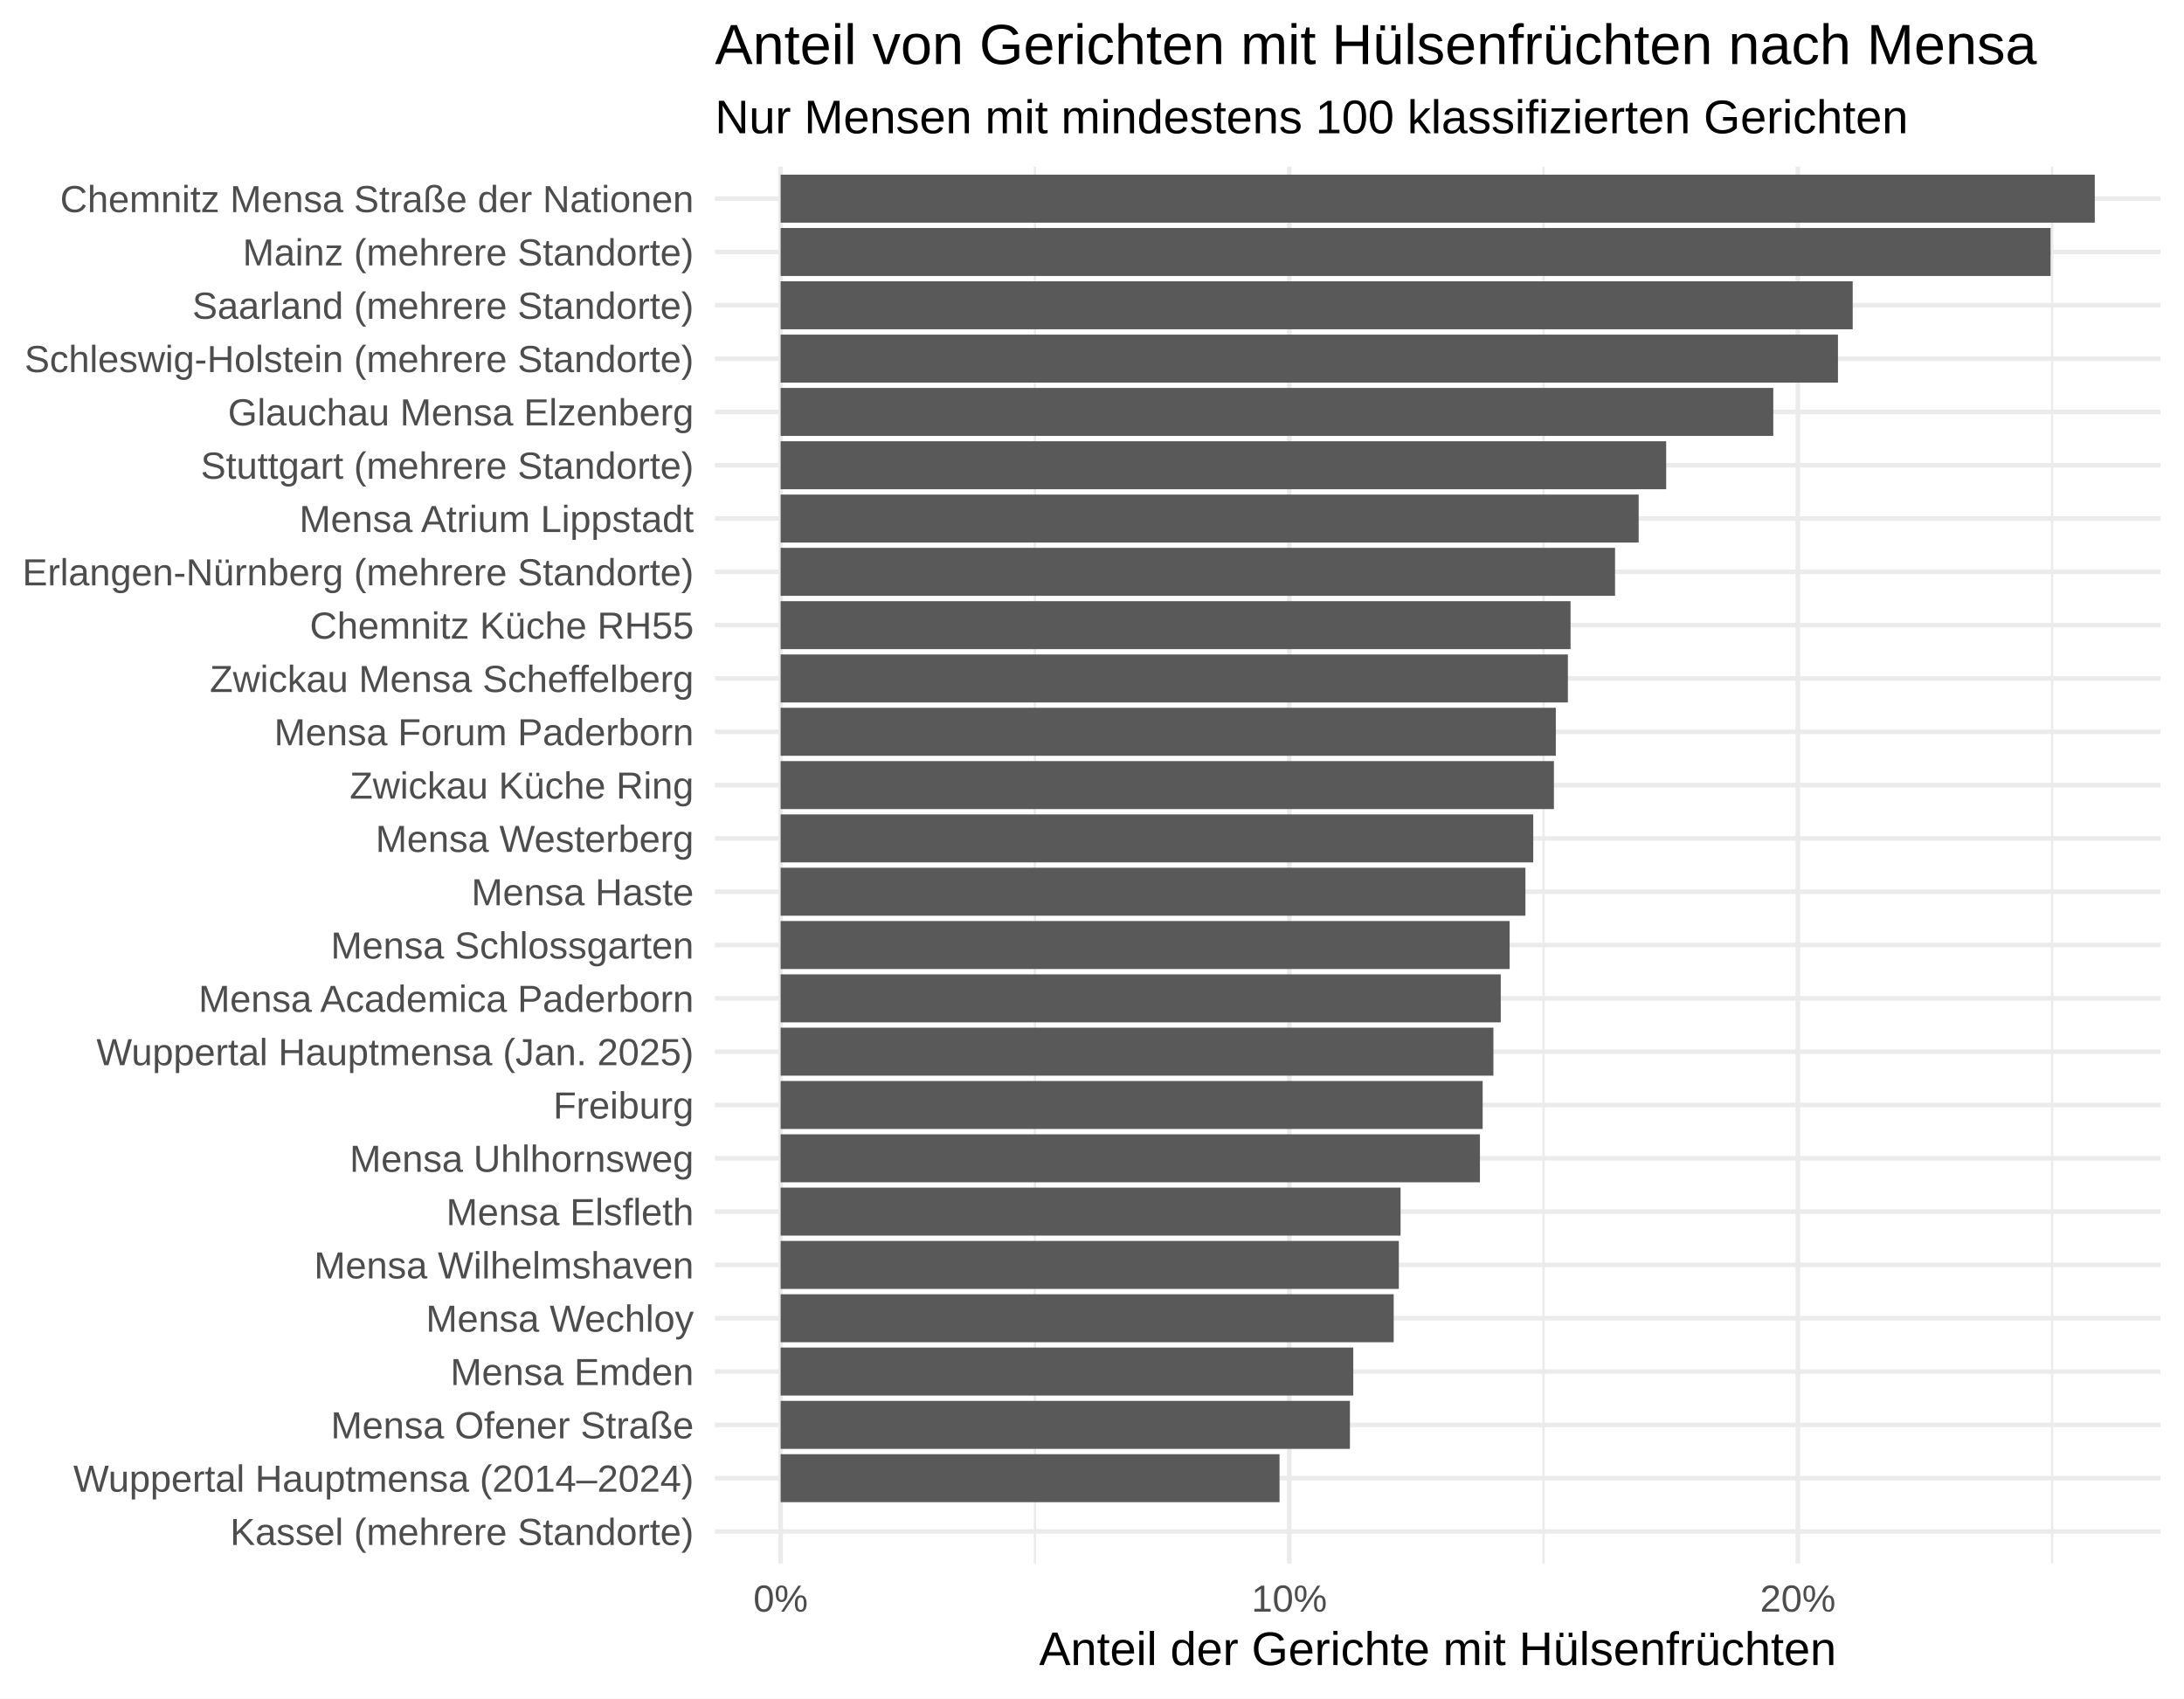
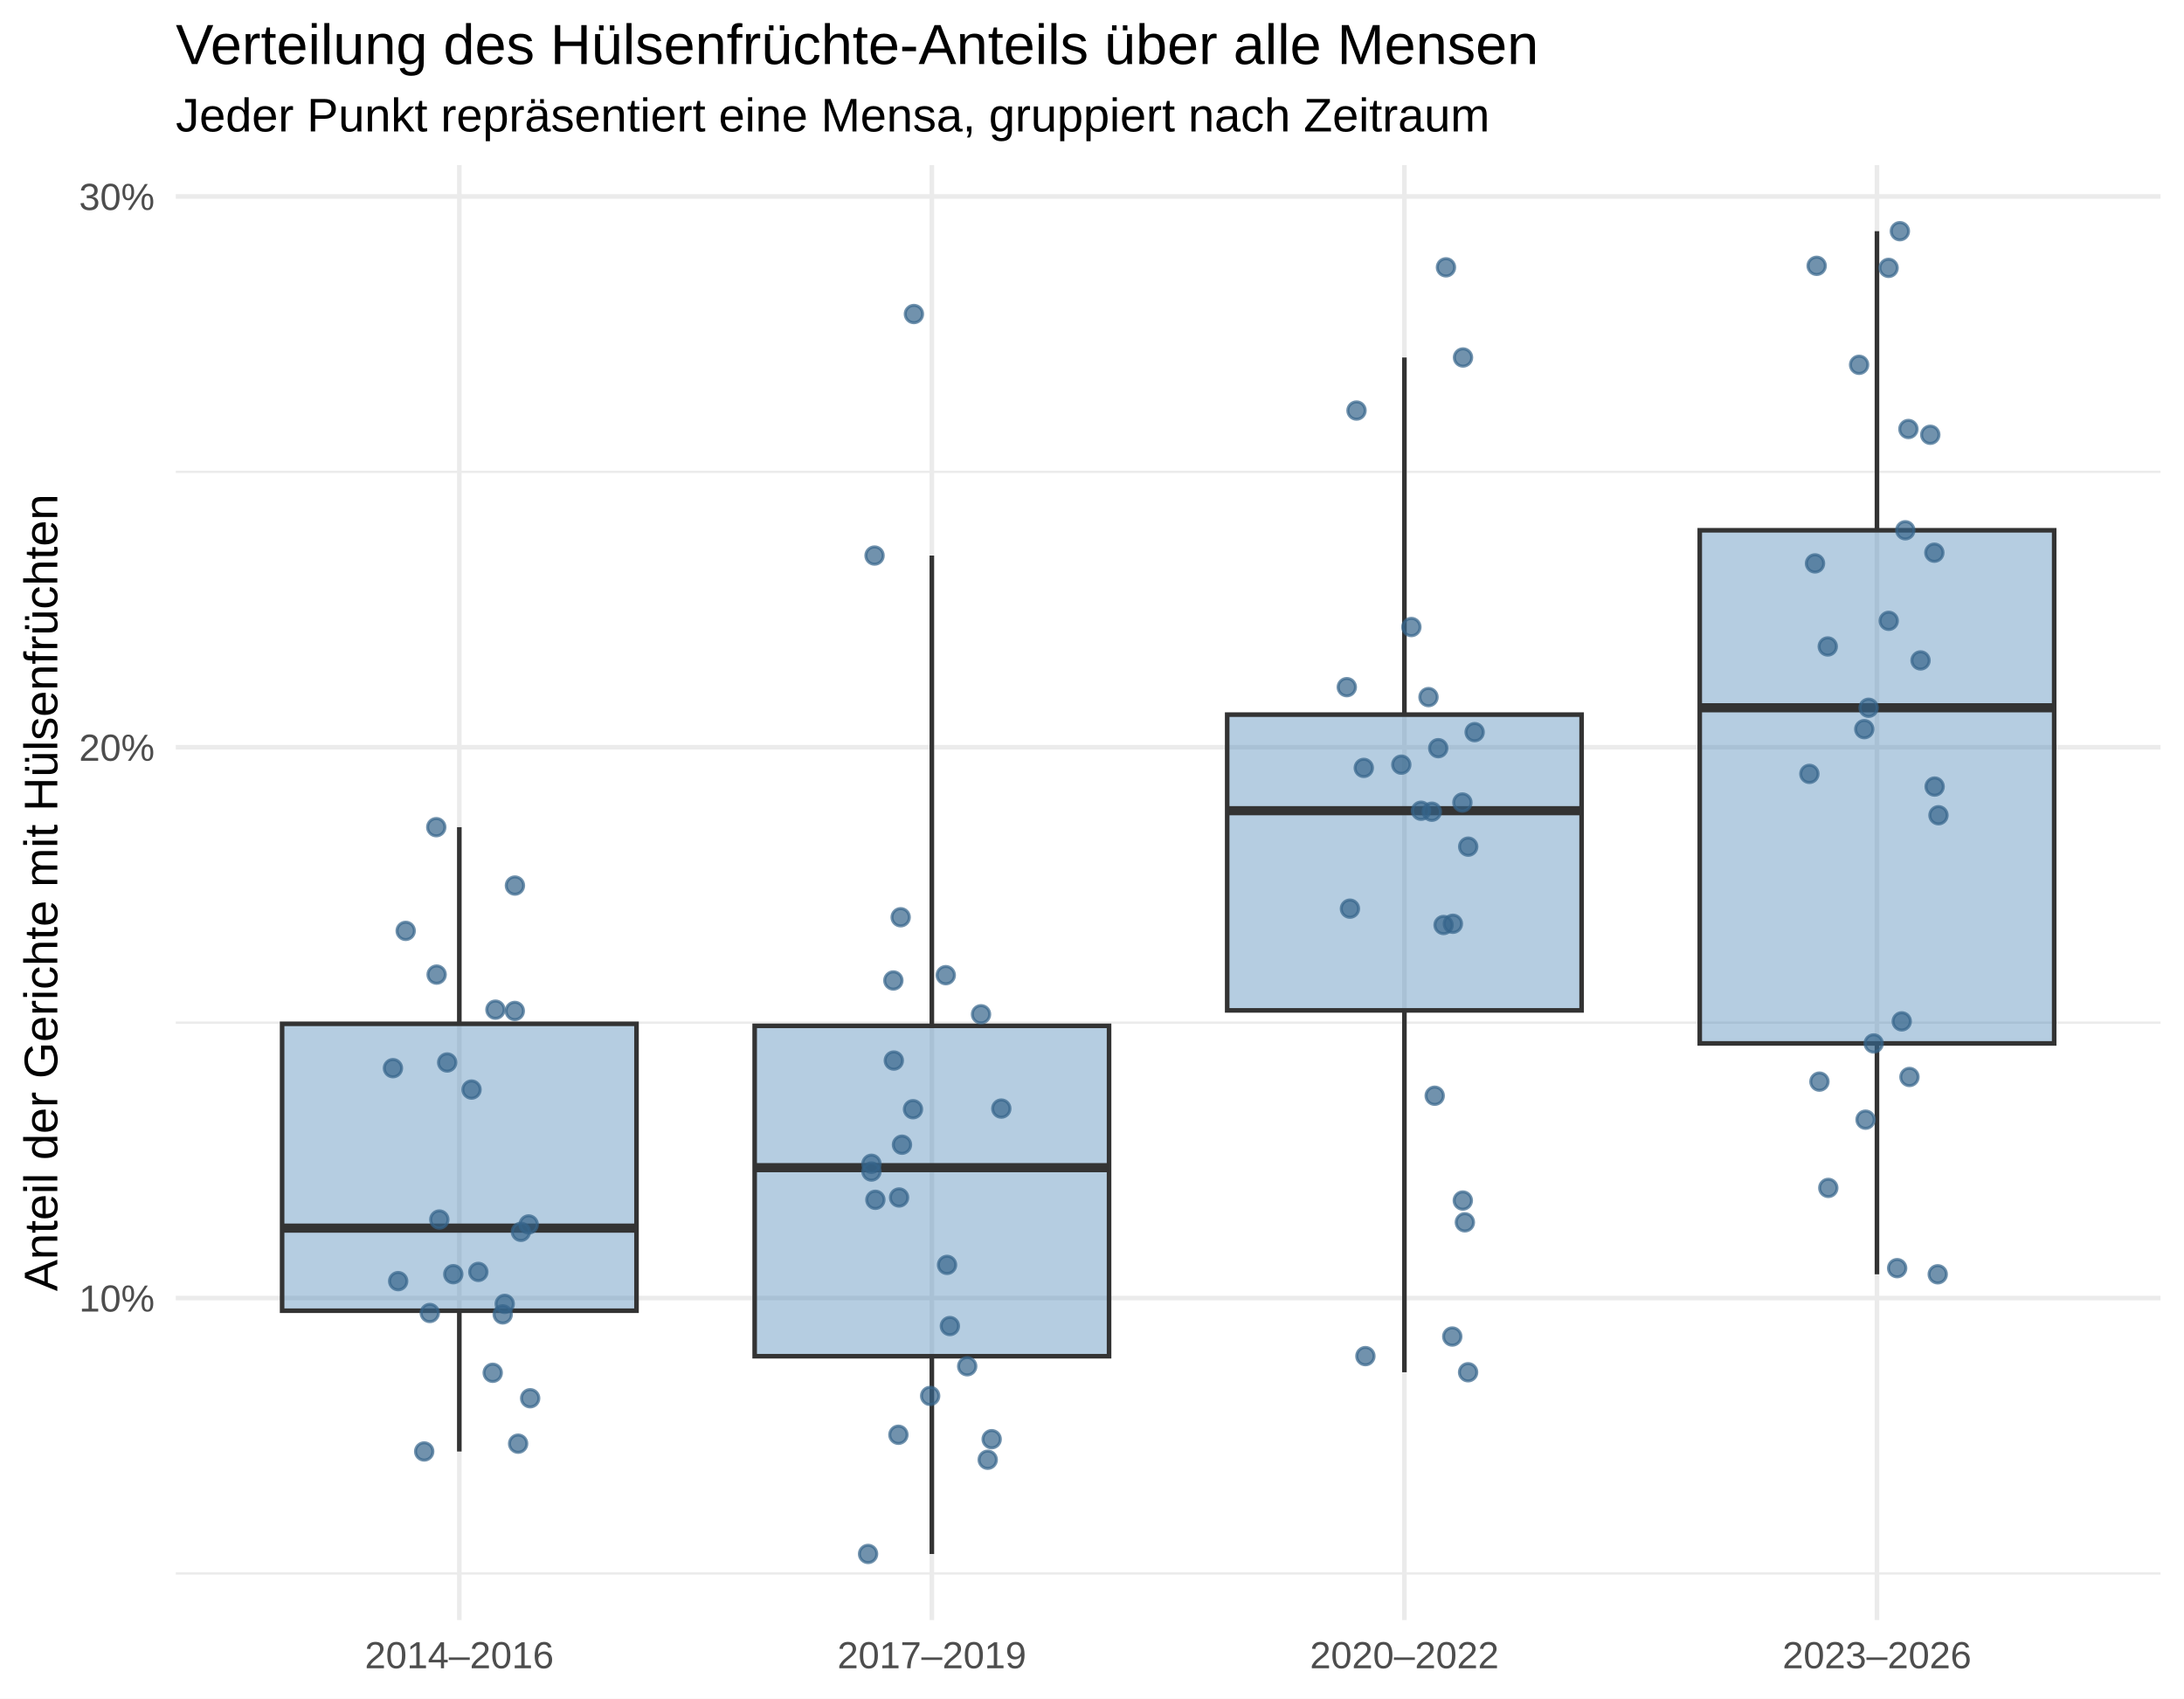
<svg xmlns="http://www.w3.org/2000/svg" width="648.00pt" height="504.00pt" viewBox="0 0 648.00 504.00">
  <g class="svglite">
    <defs>
      <style type="text/css">
    .svglite line, .svglite polyline, .svglite polygon, .svglite path, .svglite rect, .svglite circle {
      fill: none;
      stroke: #000000;
      stroke-linecap: round;
      stroke-linejoin: round;
      stroke-miterlimit: 10.00;
    }
    .svglite text {
      white-space: pre;
    }
    .svglite g.glyphgroup path {
      fill: inherit;
      stroke: none;
    }
  </style>
    </defs>
    <rect width="100%" height="100%" style="stroke: none; fill: #FFFFFF;" />
    <defs>
      <clipPath id="cpMC4wMHw2NDguMDB8MC4wMHw1MDQuMDA=">
        <rect x="0.00" y="0.00" width="648.00" height="504.00" />
      </clipPath>
    </defs>
    <g clip-path="url(#cpMC4wMHw2NDguMDB8MC4wMHw1MDQuMDA=)">
      <rect x="0.00" y="-0" width="648.00" height="504.00" style="stroke-width: 1.36; stroke: none; fill: #FFFFFF;" />
    </g>
    <defs>
-       <clipPath id="cpMjEyLjEzfDY0MS4wM3w0OS40Nnw0NjMuOTM=">
-         <rect x="212.13" y="49.46" width="428.90" height="414.47" />
+       <clipPath id="cpNTIuMTV8NjQxLjAzfDQ4Ljk4fDQ4MC43Mw==">
+         <rect x="52.15" y="48.98" width="588.88" height="431.76" />
      </clipPath>
    </defs>
-     <g clip-path="url(#cpMjEyLjEzfDY0MS4wM3w0OS40Nnw0NjMuOTM=)">
-       <polyline points="307.07,463.93 307.07,49.46 " style="stroke-width: 0.68; stroke: #EBEBEB; stroke-linecap: butt;" />
-       <polyline points="457.98,463.93 457.98,49.46 " style="stroke-width: 0.68; stroke: #EBEBEB; stroke-linecap: butt;" />
-       <polyline points="608.88,463.93 608.88,49.46 " style="stroke-width: 0.68; stroke: #EBEBEB; stroke-linecap: butt;" />
-       <polyline points="212.13,454.44 641.03,454.44 " style="stroke-width: 1.36; stroke: #EBEBEB; stroke-linecap: butt;" />
-       <polyline points="212.13,438.62 641.03,438.62 " style="stroke-width: 1.36; stroke: #EBEBEB; stroke-linecap: butt;" />
-       <polyline points="212.13,422.80 641.03,422.80 " style="stroke-width: 1.36; stroke: #EBEBEB; stroke-linecap: butt;" />
-       <polyline points="212.13,406.98 641.03,406.98 " style="stroke-width: 1.36; stroke: #EBEBEB; stroke-linecap: butt;" />
-       <polyline points="212.13,391.16 641.03,391.16 " style="stroke-width: 1.36; stroke: #EBEBEB; stroke-linecap: butt;" />
-       <polyline points="212.13,375.34 641.03,375.34 " style="stroke-width: 1.36; stroke: #EBEBEB; stroke-linecap: butt;" />
-       <polyline points="212.13,359.52 641.03,359.52 " style="stroke-width: 1.36; stroke: #EBEBEB; stroke-linecap: butt;" />
-       <polyline points="212.13,343.70 641.03,343.70 " style="stroke-width: 1.36; stroke: #EBEBEB; stroke-linecap: butt;" />
-       <polyline points="212.13,327.88 641.03,327.88 " style="stroke-width: 1.36; stroke: #EBEBEB; stroke-linecap: butt;" />
-       <polyline points="212.13,312.06 641.03,312.06 " style="stroke-width: 1.36; stroke: #EBEBEB; stroke-linecap: butt;" />
-       <polyline points="212.13,296.24 641.03,296.24 " style="stroke-width: 1.36; stroke: #EBEBEB; stroke-linecap: butt;" />
-       <polyline points="212.13,280.42 641.03,280.42 " style="stroke-width: 1.36; stroke: #EBEBEB; stroke-linecap: butt;" />
-       <polyline points="212.13,264.60 641.03,264.60 " style="stroke-width: 1.36; stroke: #EBEBEB; stroke-linecap: butt;" />
-       <polyline points="212.13,248.78 641.03,248.78 " style="stroke-width: 1.36; stroke: #EBEBEB; stroke-linecap: butt;" />
-       <polyline points="212.13,232.96 641.03,232.96 " style="stroke-width: 1.36; stroke: #EBEBEB; stroke-linecap: butt;" />
-       <polyline points="212.13,217.14 641.03,217.14 " style="stroke-width: 1.36; stroke: #EBEBEB; stroke-linecap: butt;" />
-       <polyline points="212.13,201.32 641.03,201.32 " style="stroke-width: 1.36; stroke: #EBEBEB; stroke-linecap: butt;" />
-       <polyline points="212.13,185.50 641.03,185.50 " style="stroke-width: 1.36; stroke: #EBEBEB; stroke-linecap: butt;" />
-       <polyline points="212.13,169.68 641.03,169.68 " style="stroke-width: 1.36; stroke: #EBEBEB; stroke-linecap: butt;" />
-       <polyline points="212.13,153.86 641.03,153.86 " style="stroke-width: 1.36; stroke: #EBEBEB; stroke-linecap: butt;" />
-       <polyline points="212.13,138.04 641.03,138.04 " style="stroke-width: 1.36; stroke: #EBEBEB; stroke-linecap: butt;" />
-       <polyline points="212.13,122.23 641.03,122.23 " style="stroke-width: 1.36; stroke: #EBEBEB; stroke-linecap: butt;" />
-       <polyline points="212.13,106.41 641.03,106.41 " style="stroke-width: 1.36; stroke: #EBEBEB; stroke-linecap: butt;" />
-       <polyline points="212.13,90.59 641.03,90.59 " style="stroke-width: 1.36; stroke: #EBEBEB; stroke-linecap: butt;" />
-       <polyline points="212.13,74.77 641.03,74.77 " style="stroke-width: 1.36; stroke: #EBEBEB; stroke-linecap: butt;" />
-       <polyline points="212.13,58.95 641.03,58.95 " style="stroke-width: 1.36; stroke: #EBEBEB; stroke-linecap: butt;" />
-       <polyline points="231.62,463.93 231.62,49.46 " style="stroke-width: 1.36; stroke: #EBEBEB; stroke-linecap: butt;" />
-       <polyline points="382.53,463.93 382.53,49.46 " style="stroke-width: 1.36; stroke: #EBEBEB; stroke-linecap: butt;" />
-       <polyline points="533.43,463.93 533.43,49.46 " style="stroke-width: 1.36; stroke: #EBEBEB; stroke-linecap: butt;" />
-       <rect x="231.62" y="51.83" width="389.91" height="14.24" style="stroke-width: 1.36; stroke: none; stroke-linecap: butt; stroke-linejoin: miter; fill: #595959;" />
-       <rect x="231.62" y="67.65" width="376.80" height="14.24" style="stroke-width: 1.36; stroke: none; stroke-linecap: butt; stroke-linejoin: miter; fill: #595959;" />
-       <rect x="231.62" y="83.47" width="318.08" height="14.24" style="stroke-width: 1.36; stroke: none; stroke-linecap: butt; stroke-linejoin: miter; fill: #595959;" />
-       <rect x="231.62" y="99.29" width="313.71" height="14.24" style="stroke-width: 1.36; stroke: none; stroke-linecap: butt; stroke-linejoin: miter; fill: #595959;" />
-       <rect x="231.62" y="115.11" width="294.52" height="14.24" style="stroke-width: 1.36; stroke: none; stroke-linecap: butt; stroke-linejoin: miter; fill: #595959;" />
-       <rect x="231.62" y="130.93" width="262.74" height="14.24" style="stroke-width: 1.36; stroke: none; stroke-linecap: butt; stroke-linejoin: miter; fill: #595959;" />
-       <rect x="231.62" y="146.75" width="254.58" height="14.24" style="stroke-width: 1.36; stroke: none; stroke-linecap: butt; stroke-linejoin: miter; fill: #595959;" />
-       <rect x="231.62" y="162.56" width="247.57" height="14.24" style="stroke-width: 1.36; stroke: none; stroke-linecap: butt; stroke-linejoin: miter; fill: #595959;" />
-       <rect x="231.62" y="178.38" width="234.37" height="14.24" style="stroke-width: 1.36; stroke: none; stroke-linecap: butt; stroke-linejoin: miter; fill: #595959;" />
-       <rect x="231.62" y="194.20" width="233.58" height="14.24" style="stroke-width: 1.36; stroke: none; stroke-linecap: butt; stroke-linejoin: miter; fill: #595959;" />
-       <rect x="231.62" y="210.02" width="230.00" height="14.24" style="stroke-width: 1.36; stroke: none; stroke-linecap: butt; stroke-linejoin: miter; fill: #595959;" />
-       <rect x="231.62" y="225.84" width="229.43" height="14.24" style="stroke-width: 1.36; stroke: none; stroke-linecap: butt; stroke-linejoin: miter; fill: #595959;" />
-       <rect x="231.62" y="241.66" width="223.30" height="14.24" style="stroke-width: 1.36; stroke: none; stroke-linecap: butt; stroke-linejoin: miter; fill: #595959;" />
-       <rect x="231.62" y="257.48" width="220.98" height="14.24" style="stroke-width: 1.36; stroke: none; stroke-linecap: butt; stroke-linejoin: miter; fill: #595959;" />
-       <rect x="231.62" y="273.30" width="216.29" height="14.24" style="stroke-width: 1.36; stroke: none; stroke-linecap: butt; stroke-linejoin: miter; fill: #595959;" />
-       <rect x="231.62" y="289.12" width="213.66" height="14.24" style="stroke-width: 1.36; stroke: none; stroke-linecap: butt; stroke-linejoin: miter; fill: #595959;" />
-       <rect x="231.62" y="304.94" width="211.48" height="14.24" style="stroke-width: 1.36; stroke: none; stroke-linecap: butt; stroke-linejoin: miter; fill: #595959;" />
-       <rect x="231.62" y="320.76" width="208.29" height="14.24" style="stroke-width: 1.36; stroke: none; stroke-linecap: butt; stroke-linejoin: miter; fill: #595959;" />
-       <rect x="231.62" y="336.58" width="207.48" height="14.24" style="stroke-width: 1.36; stroke: none; stroke-linecap: butt; stroke-linejoin: miter; fill: #595959;" />
-       <rect x="231.62" y="352.40" width="183.93" height="14.24" style="stroke-width: 1.36; stroke: none; stroke-linecap: butt; stroke-linejoin: miter; fill: #595959;" />
-       <rect x="231.62" y="368.22" width="183.42" height="14.24" style="stroke-width: 1.36; stroke: none; stroke-linecap: butt; stroke-linejoin: miter; fill: #595959;" />
-       <rect x="231.62" y="384.04" width="181.89" height="14.24" style="stroke-width: 1.36; stroke: none; stroke-linecap: butt; stroke-linejoin: miter; fill: #595959;" />
-       <rect x="231.62" y="399.86" width="169.90" height="14.24" style="stroke-width: 1.36; stroke: none; stroke-linecap: butt; stroke-linejoin: miter; fill: #595959;" />
-       <rect x="231.62" y="415.68" width="168.91" height="14.24" style="stroke-width: 1.36; stroke: none; stroke-linecap: butt; stroke-linejoin: miter; fill: #595959;" />
-       <rect x="231.62" y="431.50" width="148.02" height="14.24" style="stroke-width: 1.36; stroke: none; stroke-linecap: butt; stroke-linejoin: miter; fill: #595959;" />
-       <rect x="231.62" y="447.32" width="0.00" height="14.24" style="stroke-width: 1.36; stroke: none; stroke-linecap: butt; stroke-linejoin: miter; fill: #595959;" />
+     <g clip-path="url(#cpNTIuMTV8NjQxLjAzfDQ4Ljk4fDQ4MC43Mw==)">
+       <polyline points="52.15,466.89 641.03,466.89 " style="stroke-width: 0.68; stroke: #EBEBEB; stroke-linecap: butt;" />
+       <polyline points="52.15,303.45 641.03,303.45 " style="stroke-width: 0.68; stroke: #EBEBEB; stroke-linecap: butt;" />
+       <polyline points="52.15,140.01 641.03,140.01 " style="stroke-width: 0.68; stroke: #EBEBEB; stroke-linecap: butt;" />
+       <polyline points="52.15,385.17 641.03,385.17 " style="stroke-width: 1.36; stroke: #EBEBEB; stroke-linecap: butt;" />
+       <polyline points="52.15,221.73 641.03,221.73 " style="stroke-width: 1.36; stroke: #EBEBEB; stroke-linecap: butt;" />
+       <polyline points="52.15,58.29 641.03,58.29 " style="stroke-width: 1.36; stroke: #EBEBEB; stroke-linecap: butt;" />
+       <polyline points="136.28,480.73 136.28,48.98 " style="stroke-width: 1.36; stroke: #EBEBEB; stroke-linecap: butt;" />
+       <polyline points="276.48,480.73 276.48,48.98 " style="stroke-width: 1.36; stroke: #EBEBEB; stroke-linecap: butt;" />
+       <polyline points="416.69,480.73 416.69,48.98 " style="stroke-width: 1.36; stroke: #EBEBEB; stroke-linecap: butt;" />
+       <polyline points="556.90,480.73 556.90,48.98 " style="stroke-width: 1.36; stroke: #EBEBEB; stroke-linecap: butt;" />
+       <line x1="136.28" y1="303.80" x2="136.28" y2="245.45" style="stroke-width: 1.36; stroke: #333333; stroke-linecap: butt;" />
+       <line x1="136.28" y1="388.93" x2="136.28" y2="430.70" style="stroke-width: 1.36; stroke: #333333; stroke-linecap: butt;" />
+       <polygon points="83.70,303.80 83.70,388.93 188.85,388.93 188.85,303.80 83.70,303.80 " style="stroke-width: 1.36; stroke: #333333; stroke-linecap: butt; stroke-linejoin: miter; fill: #4682B4; fill-opacity: 0.40;" />
+       <line x1="83.70" y1="364.42" x2="188.85" y2="364.42" style="stroke-width: 2.72; stroke: #333333; stroke-linecap: butt; stroke-linejoin: miter;" />
+       <line x1="276.48" y1="304.40" x2="276.48" y2="164.85" style="stroke-width: 1.36; stroke: #333333; stroke-linecap: butt;" />
+       <line x1="276.48" y1="402.43" x2="276.48" y2="461.11" style="stroke-width: 1.36; stroke: #333333; stroke-linecap: butt;" />
+       <polygon points="223.91,304.40 223.91,402.43 329.06,402.43 329.06,304.40 223.91,304.40 " style="stroke-width: 1.36; stroke: #333333; stroke-linecap: butt; stroke-linejoin: miter; fill: #4682B4; fill-opacity: 0.40;" />
+       <line x1="223.91" y1="346.48" x2="329.06" y2="346.48" style="stroke-width: 2.72; stroke: #333333; stroke-linecap: butt; stroke-linejoin: miter;" />
+       <line x1="416.69" y1="212.05" x2="416.69" y2="106.08" style="stroke-width: 1.36; stroke: #333333; stroke-linecap: butt;" />
+       <line x1="416.69" y1="299.81" x2="416.69" y2="407.19" style="stroke-width: 1.36; stroke: #333333; stroke-linecap: butt;" />
+       <polygon points="364.11,212.05 364.11,299.81 469.27,299.81 469.27,212.05 364.11,212.05 " style="stroke-width: 1.36; stroke: #333333; stroke-linecap: butt; stroke-linejoin: miter; fill: #4682B4; fill-opacity: 0.40;" />
+       <line x1="364.11" y1="240.56" x2="469.27" y2="240.56" style="stroke-width: 2.72; stroke: #333333; stroke-linecap: butt; stroke-linejoin: miter;" />
+       <line x1="556.90" y1="157.35" x2="556.90" y2="68.61" style="stroke-width: 1.36; stroke: #333333; stroke-linecap: butt;" />
+       <line x1="556.90" y1="309.61" x2="556.90" y2="378.12" style="stroke-width: 1.36; stroke: #333333; stroke-linecap: butt;" />
+       <polygon points="504.32,157.35 504.32,309.61 609.48,309.61 609.48,157.35 504.32,157.35 " style="stroke-width: 1.36; stroke: #333333; stroke-linecap: butt; stroke-linejoin: miter; fill: #4682B4; fill-opacity: 0.40;" />
+       <line x1="504.32" y1="210.02" x2="609.48" y2="210.02" style="stroke-width: 2.72; stroke: #333333; stroke-linecap: butt; stroke-linejoin: miter;" />
+       <circle cx="139.90" cy="323.31" r="2.58" style="stroke-width: 0.90; stroke: #36648B; stroke-opacity: 0.70; fill: #36648B; fill-opacity: 0.70;" />
+       <circle cx="267.62" cy="339.67" r="2.58" style="stroke-width: 0.90; stroke: #36648B; stroke-opacity: 0.70; fill: #36648B; fill-opacity: 0.70;" />
+       <circle cx="428.31" cy="274.48" r="2.58" style="stroke-width: 0.90; stroke: #36648B; stroke-opacity: 0.70; fill: #36648B; fill-opacity: 0.70;" />
+       <circle cx="542.30" cy="191.83" r="2.58" style="stroke-width: 0.90; stroke: #36648B; stroke-opacity: 0.70; fill: #36648B; fill-opacity: 0.70;" />
+       <circle cx="418.76" cy="186.06" r="2.58" style="stroke-width: 0.90; stroke: #36648B; stroke-opacity: 0.70; fill: #36648B; fill-opacity: 0.70;" />
+       <circle cx="551.60" cy="108.25" r="2.58" style="stroke-width: 0.90; stroke: #36648B; stroke-opacity: 0.70; fill: #36648B; fill-opacity: 0.70;" />
+       <circle cx="130.35" cy="361.87" r="2.58" style="stroke-width: 0.90; stroke: #36648B; stroke-opacity: 0.70; fill: #36648B; fill-opacity: 0.70;" />
+       <circle cx="280.61" cy="289.36" r="2.58" style="stroke-width: 0.90; stroke: #36648B; stroke-opacity: 0.70; fill: #36648B; fill-opacity: 0.70;" />
+       <circle cx="421.62" cy="240.57" r="2.58" style="stroke-width: 0.90; stroke: #36648B; stroke-opacity: 0.70; fill: #36648B; fill-opacity: 0.70;" />
+       <circle cx="553.14" cy="216.36" r="2.58" style="stroke-width: 0.90; stroke: #36648B; stroke-opacity: 0.70; fill: #36648B; fill-opacity: 0.70;" />
+       <circle cx="149.75" cy="386.90" r="2.58" style="stroke-width: 0.90; stroke: #36648B; stroke-opacity: 0.70; fill: #36648B; fill-opacity: 0.70;" />
+       <circle cx="266.76" cy="355.33" r="2.58" style="stroke-width: 0.90; stroke: #36648B; stroke-opacity: 0.70; fill: #36648B; fill-opacity: 0.70;" />
+       <circle cx="431.08" cy="274.11" r="2.58" style="stroke-width: 0.90; stroke: #36648B; stroke-opacity: 0.70; fill: #36648B; fill-opacity: 0.70;" />
+       <circle cx="575.15" cy="241.91" r="2.58" style="stroke-width: 0.90; stroke: #36648B; stroke-opacity: 0.70; fill: #36648B; fill-opacity: 0.70;" />
+       <circle cx="536.85" cy="229.63" r="2.58" style="stroke-width: 0.90; stroke: #36648B; stroke-opacity: 0.70; fill: #36648B; fill-opacity: 0.70;" />
+       <circle cx="129.44" cy="245.45" r="2.58" style="stroke-width: 0.90; stroke: #36648B; stroke-opacity: 0.70; fill: #36648B; fill-opacity: 0.70;" />
+       <circle cx="271.16" cy="93.18" r="2.58" style="stroke-width: 0.90; stroke: #36648B; stroke-opacity: 0.70; fill: #36648B; fill-opacity: 0.70;" />
+       <circle cx="402.48" cy="121.82" r="2.58" style="stroke-width: 0.90; stroke: #36648B; stroke-opacity: 0.70; fill: #36648B; fill-opacity: 0.70;" />
+       <circle cx="572.72" cy="129.01" r="2.58" style="stroke-width: 0.90; stroke: #36648B; stroke-opacity: 0.70; fill: #36648B; fill-opacity: 0.70;" />
+       <circle cx="156.86" cy="363.33" r="2.58" style="stroke-width: 0.90; stroke: #36648B; stroke-opacity: 0.70; fill: #36648B; fill-opacity: 0.70;" />
+       <circle cx="280.99" cy="375.33" r="2.58" style="stroke-width: 0.90; stroke: #36648B; stroke-opacity: 0.70; fill: #36648B; fill-opacity: 0.70;" />
+       <circle cx="400.53" cy="269.63" r="2.58" style="stroke-width: 0.90; stroke: #36648B; stroke-opacity: 0.70; fill: #36648B; fill-opacity: 0.70;" />
+       <circle cx="573.93" cy="164.00" r="2.58" style="stroke-width: 0.90; stroke: #36648B; stroke-opacity: 0.70; fill: #36648B; fill-opacity: 0.70;" />
+       <circle cx="129.55" cy="289.19" r="2.58" style="stroke-width: 0.90; stroke: #36648B; stroke-opacity: 0.70; fill: #36648B; fill-opacity: 0.70;" />
+       <circle cx="265.20" cy="314.70" r="2.58" style="stroke-width: 0.90; stroke: #36648B; stroke-opacity: 0.70; fill: #36648B; fill-opacity: 0.70;" />
+       <circle cx="424.83" cy="240.86" r="2.58" style="stroke-width: 0.90; stroke: #36648B; stroke-opacity: 0.70; fill: #36648B; fill-opacity: 0.70;" />
+       <circle cx="538.52" cy="167.18" r="2.58" style="stroke-width: 0.90; stroke: #36648B; stroke-opacity: 0.70; fill: #36648B; fill-opacity: 0.70;" />
+       <circle cx="152.78" cy="262.77" r="2.58" style="stroke-width: 0.90; stroke: #36648B; stroke-opacity: 0.70; fill: #36648B; fill-opacity: 0.70;" />
+       <circle cx="281.83" cy="393.48" r="2.58" style="stroke-width: 0.90; stroke: #36648B; stroke-opacity: 0.70; fill: #36648B; fill-opacity: 0.70;" />
+       <circle cx="435.59" cy="407.19" r="2.58" style="stroke-width: 0.90; stroke: #36648B; stroke-opacity: 0.70; fill: #36648B; fill-opacity: 0.70;" />
+       <circle cx="574.93" cy="378.12" r="2.58" style="stroke-width: 0.90; stroke: #36648B; stroke-opacity: 0.70; fill: #36648B; fill-opacity: 0.70;" />
+       <circle cx="154.55" cy="365.52" r="2.58" style="stroke-width: 0.90; stroke: #36648B; stroke-opacity: 0.70; fill: #36648B; fill-opacity: 0.70;" />
+       <circle cx="286.97" cy="405.41" r="2.58" style="stroke-width: 0.90; stroke: #36648B; stroke-opacity: 0.70; fill: #36648B; fill-opacity: 0.70;" />
+       <circle cx="434.02" cy="356.24" r="2.58" style="stroke-width: 0.90; stroke: #36648B; stroke-opacity: 0.70; fill: #36648B; fill-opacity: 0.70;" />
+       <circle cx="553.52" cy="332.24" r="2.58" style="stroke-width: 0.90; stroke: #36648B; stroke-opacity: 0.70; fill: #36648B; fill-opacity: 0.70;" />
+       <circle cx="132.68" cy="315.27" r="2.58" style="stroke-width: 0.90; stroke: #36648B; stroke-opacity: 0.70; fill: #36648B; fill-opacity: 0.70;" />
+       <circle cx="265.06" cy="290.94" r="2.58" style="stroke-width: 0.90; stroke: #36648B; stroke-opacity: 0.70; fill: #36648B; fill-opacity: 0.70;" />
+       <circle cx="435.62" cy="251.23" r="2.58" style="stroke-width: 0.90; stroke: #36648B; stroke-opacity: 0.70; fill: #36648B; fill-opacity: 0.70;" />
+       <circle cx="555.93" cy="309.62" r="2.58" style="stroke-width: 0.90; stroke: #36648B; stroke-opacity: 0.70; fill: #36648B; fill-opacity: 0.70;" />
+       <circle cx="134.49" cy="378.09" r="2.58" style="stroke-width: 0.90; stroke: #36648B; stroke-opacity: 0.70; fill: #36648B; fill-opacity: 0.70;" />
+       <circle cx="270.89" cy="329.14" r="2.58" style="stroke-width: 0.90; stroke: #36648B; stroke-opacity: 0.70; fill: #36648B; fill-opacity: 0.70;" />
+       <circle cx="437.53" cy="217.25" r="2.58" style="stroke-width: 0.90; stroke: #36648B; stroke-opacity: 0.70; fill: #36648B; fill-opacity: 0.70;" />
+       <circle cx="554.42" cy="210.02" r="2.58" style="stroke-width: 0.90; stroke: #36648B; stroke-opacity: 0.70; fill: #36648B; fill-opacity: 0.70;" />
+       <circle cx="147.00" cy="299.60" r="2.58" style="stroke-width: 0.90; stroke: #36648B; stroke-opacity: 0.70; fill: #36648B; fill-opacity: 0.70;" />
+       <circle cx="257.56" cy="461.10" r="2.58" style="stroke-width: 0.90; stroke: #36648B; stroke-opacity: 0.70; fill: #36648B; fill-opacity: 0.70;" />
+       <circle cx="405.12" cy="402.40" r="2.58" style="stroke-width: 0.90; stroke: #36648B; stroke-opacity: 0.70; fill: #36648B; fill-opacity: 0.70;" />
+       <circle cx="539.83" cy="320.95" r="2.58" style="stroke-width: 0.90; stroke: #36648B; stroke-opacity: 0.70; fill: #36648B; fill-opacity: 0.70;" />
+       <circle cx="127.52" cy="389.60" r="2.58" style="stroke-width: 0.90; stroke: #36648B; stroke-opacity: 0.70; fill: #36648B; fill-opacity: 0.70;" />
+       <circle cx="258.56" cy="347.63" r="2.58" style="stroke-width: 0.90; stroke: #36648B; stroke-opacity: 0.70; fill: #36648B; fill-opacity: 0.70;" />
+       <circle cx="426.73" cy="222.01" r="2.58" style="stroke-width: 0.90; stroke: #36648B; stroke-opacity: 0.70; fill: #36648B; fill-opacity: 0.70;" />
+       <circle cx="569.83" cy="195.97" r="2.58" style="stroke-width: 0.90; stroke: #36648B; stroke-opacity: 0.70; fill: #36648B; fill-opacity: 0.70;" />
+       <circle cx="125.86" cy="430.69" r="2.58" style="stroke-width: 0.90; stroke: #36648B; stroke-opacity: 0.70; fill: #36648B; fill-opacity: 0.70;" />
+       <circle cx="259.73" cy="356.02" r="2.58" style="stroke-width: 0.90; stroke: #36648B; stroke-opacity: 0.70; fill: #36648B; fill-opacity: 0.70;" />
+       <circle cx="423.84" cy="206.85" r="2.58" style="stroke-width: 0.90; stroke: #36648B; stroke-opacity: 0.70; fill: #36648B; fill-opacity: 0.70;" />
+       <circle cx="574.01" cy="233.40" r="2.58" style="stroke-width: 0.90; stroke: #36648B; stroke-opacity: 0.70; fill: #36648B; fill-opacity: 0.70;" />
+       <circle cx="116.59" cy="316.96" r="2.58" style="stroke-width: 0.90; stroke: #36648B; stroke-opacity: 0.70; fill: #36648B; fill-opacity: 0.70;" />
+       <circle cx="297.09" cy="328.95" r="2.58" style="stroke-width: 0.90; stroke: #36648B; stroke-opacity: 0.70; fill: #36648B; fill-opacity: 0.70;" />
+       <circle cx="430.89" cy="396.59" r="2.58" style="stroke-width: 0.90; stroke: #36648B; stroke-opacity: 0.70; fill: #36648B; fill-opacity: 0.70;" />
+       <circle cx="562.89" cy="376.30" r="2.58" style="stroke-width: 0.90; stroke: #36648B; stroke-opacity: 0.70; fill: #36648B; fill-opacity: 0.70;" />
+       <circle cx="141.92" cy="377.41" r="2.58" style="stroke-width: 0.90; stroke: #36648B; stroke-opacity: 0.70; fill: #36648B; fill-opacity: 0.70;" />
+       <circle cx="258.56" cy="345.33" r="2.58" style="stroke-width: 0.90; stroke: #36648B; stroke-opacity: 0.70; fill: #36648B; fill-opacity: 0.70;" />
+       <circle cx="404.64" cy="227.86" r="2.58" style="stroke-width: 0.90; stroke: #36648B; stroke-opacity: 0.70; fill: #36648B; fill-opacity: 0.70;" />
+       <circle cx="560.39" cy="184.22" r="2.58" style="stroke-width: 0.90; stroke: #36648B; stroke-opacity: 0.70; fill: #36648B; fill-opacity: 0.70;" />
+       <circle cx="120.37" cy="276.22" r="2.58" style="stroke-width: 0.90; stroke: #36648B; stroke-opacity: 0.70; fill: #36648B; fill-opacity: 0.70;" />
+       <circle cx="266.56" cy="425.74" r="2.58" style="stroke-width: 0.90; stroke: #36648B; stroke-opacity: 0.70; fill: #36648B; fill-opacity: 0.70;" />
+       <circle cx="434.63" cy="362.70" r="2.58" style="stroke-width: 0.90; stroke: #36648B; stroke-opacity: 0.70; fill: #36648B; fill-opacity: 0.70;" />
+       <circle cx="542.46" cy="352.49" r="2.58" style="stroke-width: 0.90; stroke: #36648B; stroke-opacity: 0.70; fill: #36648B; fill-opacity: 0.70;" />
+       <circle cx="149.16" cy="390.01" r="2.58" style="stroke-width: 0.90; stroke: #36648B; stroke-opacity: 0.70; fill: #36648B; fill-opacity: 0.70;" />
+       <circle cx="259.48" cy="164.85" r="2.58" style="stroke-width: 0.90; stroke: #36648B; stroke-opacity: 0.70; fill: #36648B; fill-opacity: 0.70;" />
+       <circle cx="429.02" cy="79.33" r="2.58" style="stroke-width: 0.90; stroke: #36648B; stroke-opacity: 0.70; fill: #36648B; fill-opacity: 0.70;" />
+       <circle cx="566.23" cy="127.30" r="2.58" style="stroke-width: 0.90; stroke: #36648B; stroke-opacity: 0.70; fill: #36648B; fill-opacity: 0.70;" />
+       <circle cx="152.74" cy="299.98" r="2.58" style="stroke-width: 0.90; stroke: #36648B; stroke-opacity: 0.70; fill: #36648B; fill-opacity: 0.70;" />
+       <circle cx="267.23" cy="272.18" r="2.58" style="stroke-width: 0.90; stroke: #36648B; stroke-opacity: 0.70; fill: #36648B; fill-opacity: 0.70;" />
+       <circle cx="434.08" cy="106.08" r="2.58" style="stroke-width: 0.90; stroke: #36648B; stroke-opacity: 0.70; fill: #36648B; fill-opacity: 0.70;" />
+       <circle cx="560.35" cy="79.49" r="2.58" style="stroke-width: 0.90; stroke: #36648B; stroke-opacity: 0.70; fill: #36648B; fill-opacity: 0.70;" />
+       <circle cx="118.14" cy="380.15" r="2.58" style="stroke-width: 0.90; stroke: #36648B; stroke-opacity: 0.70; fill: #36648B; fill-opacity: 0.70;" />
+       <circle cx="291.07" cy="300.97" r="2.58" style="stroke-width: 0.90; stroke: #36648B; stroke-opacity: 0.70; fill: #36648B; fill-opacity: 0.70;" />
+       <circle cx="415.77" cy="226.90" r="2.58" style="stroke-width: 0.90; stroke: #36648B; stroke-opacity: 0.70; fill: #36648B; fill-opacity: 0.70;" />
+       <circle cx="565.31" cy="157.35" r="2.58" style="stroke-width: 0.90; stroke: #36648B; stroke-opacity: 0.70; fill: #36648B; fill-opacity: 0.70;" />
+       <circle cx="153.73" cy="428.38" r="2.58" style="stroke-width: 0.90; stroke: #36648B; stroke-opacity: 0.70; fill: #36648B; fill-opacity: 0.70;" />
+       <circle cx="293.06" cy="433.15" r="2.58" style="stroke-width: 0.90; stroke: #36648B; stroke-opacity: 0.70; fill: #36648B; fill-opacity: 0.70;" />
+       <circle cx="425.68" cy="325.14" r="2.58" style="stroke-width: 0.90; stroke: #36648B; stroke-opacity: 0.70; fill: #36648B; fill-opacity: 0.70;" />
+       <circle cx="564.25" cy="303.07" r="2.58" style="stroke-width: 0.90; stroke: #36648B; stroke-opacity: 0.70; fill: #36648B; fill-opacity: 0.70;" />
+       <circle cx="566.54" cy="319.57" r="2.58" style="stroke-width: 0.90; stroke: #36648B; stroke-opacity: 0.70; fill: #36648B; fill-opacity: 0.70;" />
+       <circle cx="157.30" cy="414.90" r="2.58" style="stroke-width: 0.90; stroke: #36648B; stroke-opacity: 0.70; fill: #36648B; fill-opacity: 0.70;" />
+       <circle cx="275.98" cy="414.21" r="2.58" style="stroke-width: 0.90; stroke: #36648B; stroke-opacity: 0.70; fill: #36648B; fill-opacity: 0.70;" />
+       <circle cx="433.90" cy="238.13" r="2.58" style="stroke-width: 0.90; stroke: #36648B; stroke-opacity: 0.70; fill: #36648B; fill-opacity: 0.70;" />
+       <circle cx="539.01" cy="78.88" r="2.58" style="stroke-width: 0.90; stroke: #36648B; stroke-opacity: 0.70; fill: #36648B; fill-opacity: 0.70;" />
+       <circle cx="146.19" cy="407.35" r="2.58" style="stroke-width: 0.90; stroke: #36648B; stroke-opacity: 0.70; fill: #36648B; fill-opacity: 0.70;" />
+       <circle cx="294.23" cy="427.05" r="2.58" style="stroke-width: 0.90; stroke: #36648B; stroke-opacity: 0.70; fill: #36648B; fill-opacity: 0.70;" />
+       <circle cx="399.60" cy="203.90" r="2.58" style="stroke-width: 0.90; stroke: #36648B; stroke-opacity: 0.70; fill: #36648B; fill-opacity: 0.70;" />
+       <circle cx="563.70" cy="68.60" r="2.58" style="stroke-width: 0.90; stroke: #36648B; stroke-opacity: 0.70; fill: #36648B; fill-opacity: 0.70;" />
    </g>
    <g clip-path="url(#cpMC4wMHw2NDguMDB8MC4wMHw1MDQuMDA=)">
-       <text x="205.85" y="458.44" text-anchor="end" style="font-size: 11.20px;fill: #4D4D4D; font-family: &quot;Arial&quot;;" textLength="137.36px" lengthAdjust="spacingAndGlyphs">Kassel (mehrere Standorte)</text>
-       <text x="205.85" y="442.62" text-anchor="end" style="font-size: 11.20px;fill: #4D4D4D; font-family: &quot;Arial&quot;;" textLength="183.80px" lengthAdjust="spacingAndGlyphs">Wuppertal Hauptmensa (2014–2024)</text>
-       <text x="205.85" y="426.80" text-anchor="end" style="font-size: 11.20px;fill: #4D4D4D; font-family: &quot;Arial&quot;;" textLength="107.53px" lengthAdjust="spacingAndGlyphs">Mensa Ofener Straße</text>
-       <text x="205.85" y="410.98" text-anchor="end" style="font-size: 11.20px;fill: #4D4D4D; font-family: &quot;Arial&quot;;" textLength="72.11px" lengthAdjust="spacingAndGlyphs">Mensa Emden</text>
-       <text x="205.85" y="395.16" text-anchor="end" style="font-size: 11.20px;fill: #4D4D4D; font-family: &quot;Arial&quot;;" textLength="79.36px" lengthAdjust="spacingAndGlyphs">Mensa Wechloy</text>
-       <text x="205.85" y="379.34" text-anchor="end" style="font-size: 11.20px;fill: #4D4D4D; font-family: &quot;Arial&quot;;" textLength="112.50px" lengthAdjust="spacingAndGlyphs">Mensa Wilhelmshaven</text>
-       <text x="205.85" y="363.53" text-anchor="end" style="font-size: 11.20px;fill: #4D4D4D; font-family: &quot;Arial&quot;;" textLength="73.36px" lengthAdjust="spacingAndGlyphs">Mensa Elsfleth</text>
-       <text x="205.85" y="347.71" text-anchor="end" style="font-size: 11.20px;fill: #4D4D4D; font-family: &quot;Arial&quot;;" textLength="101.94px" lengthAdjust="spacingAndGlyphs">Mensa Uhlhornsweg</text>
-       <text x="205.85" y="331.89" text-anchor="end" style="font-size: 11.20px;fill: #4D4D4D; font-family: &quot;Arial&quot;;" textLength="41.62px" lengthAdjust="spacingAndGlyphs">Freiburg</text>
-       <text x="205.85" y="316.07" text-anchor="end" style="font-size: 11.20px;fill: #4D4D4D; font-family: &quot;Arial&quot;;" textLength="176.95px" lengthAdjust="spacingAndGlyphs">Wuppertal Hauptmensa (Jan. 2025)</text>
-       <text x="205.85" y="300.25" text-anchor="end" style="font-size: 11.20px;fill: #4D4D4D; font-family: &quot;Arial&quot;;" textLength="146.70px" lengthAdjust="spacingAndGlyphs">Mensa Academica Paderborn</text>
-       <text x="205.85" y="284.43" text-anchor="end" style="font-size: 11.20px;fill: #4D4D4D; font-family: &quot;Arial&quot;;" textLength="107.55px" lengthAdjust="spacingAndGlyphs">Mensa Schlossgarten</text>
-       <text x="205.85" y="268.61" text-anchor="end" style="font-size: 11.20px;fill: #4D4D4D; font-family: &quot;Arial&quot;;" textLength="65.89px" lengthAdjust="spacingAndGlyphs">Mensa Haste</text>
-       <text x="205.85" y="252.79" text-anchor="end" style="font-size: 11.20px;fill: #4D4D4D; font-family: &quot;Arial&quot;;" textLength="94.27px" lengthAdjust="spacingAndGlyphs">Mensa Westerberg</text>
-       <text x="205.85" y="236.97" text-anchor="end" style="font-size: 11.20px;fill: #4D4D4D; font-family: &quot;Arial&quot;;" textLength="101.95px" lengthAdjust="spacingAndGlyphs">Zwickau Küche Ring</text>
-       <text x="205.85" y="221.15" text-anchor="end" style="font-size: 11.20px;fill: #4D4D4D; font-family: &quot;Arial&quot;;" textLength="124.30px" lengthAdjust="spacingAndGlyphs">Mensa Forum Paderborn</text>
-       <text x="205.85" y="205.33" text-anchor="end" style="font-size: 11.20px;fill: #4D4D4D; font-family: &quot;Arial&quot;;" textLength="143.39px" lengthAdjust="spacingAndGlyphs">Zwickau Mensa Scheffelberg</text>
-       <text x="205.85" y="189.51" text-anchor="end" style="font-size: 11.20px;fill: #4D4D4D; font-family: &quot;Arial&quot;;" textLength="113.77px" lengthAdjust="spacingAndGlyphs">Chemnitz Küche RH55</text>
-       <text x="205.85" y="173.69" text-anchor="end" style="font-size: 11.20px;fill: #4D4D4D; font-family: &quot;Arial&quot;;" textLength="198.88px" lengthAdjust="spacingAndGlyphs">Erlangen-Nürnberg (mehrere Standorte)</text>
-       <text x="205.85" y="157.87" text-anchor="end" style="font-size: 11.20px;fill: #4D4D4D; font-family: &quot;Arial&quot;;" textLength="116.86px" lengthAdjust="spacingAndGlyphs">Mensa Atrium Lippstadt</text>
-       <text x="205.85" y="142.05" text-anchor="end" style="font-size: 11.20px;fill: #4D4D4D; font-family: &quot;Arial&quot;;" textLength="146.06px" lengthAdjust="spacingAndGlyphs">Stuttgart (mehrere Standorte)</text>
-       <text x="205.85" y="126.23" text-anchor="end" style="font-size: 11.20px;fill: #4D4D4D; font-family: &quot;Arial&quot;;" textLength="138.02px" lengthAdjust="spacingAndGlyphs">Glauchau Mensa Elzenberg</text>
-       <text x="205.85" y="110.41" text-anchor="end" style="font-size: 11.20px;fill: #4D4D4D; font-family: &quot;Arial&quot;;" textLength="198.27px" lengthAdjust="spacingAndGlyphs">Schleswig-Holstein (mehrere Standorte)</text>
-       <text x="205.85" y="94.59" text-anchor="end" style="font-size: 11.20px;fill: #4D4D4D; font-family: &quot;Arial&quot;;" textLength="148.55px" lengthAdjust="spacingAndGlyphs">Saarland (mehrere Standorte)</text>
-       <text x="205.85" y="78.77" text-anchor="end" style="font-size: 11.20px;fill: #4D4D4D; font-family: &quot;Arial&quot;;" textLength="133.61px" lengthAdjust="spacingAndGlyphs">Mainz (mehrere Standorte)</text>
-       <text x="205.85" y="62.95" text-anchor="end" style="font-size: 11.20px;fill: #4D4D4D; font-family: &quot;Arial&quot;;" textLength="187.72px" lengthAdjust="spacingAndGlyphs">Chemnitz Mensa Straße der Nationen</text>
-       <text x="231.62" y="478.22" text-anchor="middle" style="font-size: 11.20px;fill: #4D4D4D; font-family: &quot;Arial&quot;;" textLength="16.17px" lengthAdjust="spacingAndGlyphs">0%</text>
-       <text x="382.53" y="478.22" text-anchor="middle" style="font-size: 11.20px;fill: #4D4D4D; font-family: &quot;Arial&quot;;" textLength="22.39px" lengthAdjust="spacingAndGlyphs">10%</text>
-       <text x="533.43" y="478.22" text-anchor="middle" style="font-size: 11.20px;fill: #4D4D4D; font-family: &quot;Arial&quot;;" textLength="22.39px" lengthAdjust="spacingAndGlyphs">20%</text>
-       <text x="426.58" y="494.08" text-anchor="middle" style="font-size: 14.00px; font-family: &quot;Arial&quot;;" textLength="236.47px" lengthAdjust="spacingAndGlyphs">Anteil der Gerichte mit Hülsenfrüchten</text>
-       <text x="212.13" y="39.54" style="font-size: 14.00px; font-family: &quot;Arial&quot;;" textLength="353.91px" lengthAdjust="spacingAndGlyphs">Nur Mensen mit mindestens 100 klassifizierten Gerichten</text>
-       <text x="212.13" y="19.01" style="font-size: 16.80px; font-family: &quot;Arial&quot;;" textLength="392.27px" lengthAdjust="spacingAndGlyphs">Anteil von Gerichten mit Hülsenfrüchten nach Mensa</text>
+       <text x="45.87" y="389.18" text-anchor="end" style="font-size: 11.20px;fill: #4D4D4D; font-family: &quot;Arial&quot;;" textLength="22.39px" lengthAdjust="spacingAndGlyphs">10%</text>
+       <text x="45.87" y="225.74" text-anchor="end" style="font-size: 11.20px;fill: #4D4D4D; font-family: &quot;Arial&quot;;" textLength="22.39px" lengthAdjust="spacingAndGlyphs">20%</text>
+       <text x="45.87" y="62.30" text-anchor="end" style="font-size: 11.20px;fill: #4D4D4D; font-family: &quot;Arial&quot;;" textLength="22.39px" lengthAdjust="spacingAndGlyphs">30%</text>
+       <text x="136.28" y="495.02" text-anchor="middle" style="font-size: 11.20px;fill: #4D4D4D; font-family: &quot;Arial&quot;;" textLength="55.97px" lengthAdjust="spacingAndGlyphs">2014–2016</text>
+       <text x="276.48" y="495.02" text-anchor="middle" style="font-size: 11.20px;fill: #4D4D4D; font-family: &quot;Arial&quot;;" textLength="55.97px" lengthAdjust="spacingAndGlyphs">2017–2019</text>
+       <text x="416.69" y="495.02" text-anchor="middle" style="font-size: 11.20px;fill: #4D4D4D; font-family: &quot;Arial&quot;;" textLength="55.97px" lengthAdjust="spacingAndGlyphs">2020–2022</text>
+       <text x="556.90" y="495.02" text-anchor="middle" style="font-size: 11.20px;fill: #4D4D4D; font-family: &quot;Arial&quot;;" textLength="55.97px" lengthAdjust="spacingAndGlyphs">2023–2026</text>
+       <text transform="translate(17.00,264.85) rotate(-90)" text-anchor="middle" style="font-size: 14.00px; font-family: &quot;Arial&quot;;" textLength="236.47px" lengthAdjust="spacingAndGlyphs">Anteil der Gerichte mit Hülsenfrüchten</text>
+       <text x="52.15" y="39.00" style="font-size: 14.00px; font-family: &quot;Arial&quot;;" textLength="389.69px" lengthAdjust="spacingAndGlyphs">Jeder Punkt repräsentiert eine Mensa, gruppiert nach Zeitraum</text>
+       <text x="52.15" y="19.01" style="font-size: 16.80px; font-family: &quot;Arial&quot;;" textLength="404.44px" lengthAdjust="spacingAndGlyphs">Verteilung des Hülsenfrüchte-Anteils über alle Mensen</text>
    </g>
  </g>
</svg>
